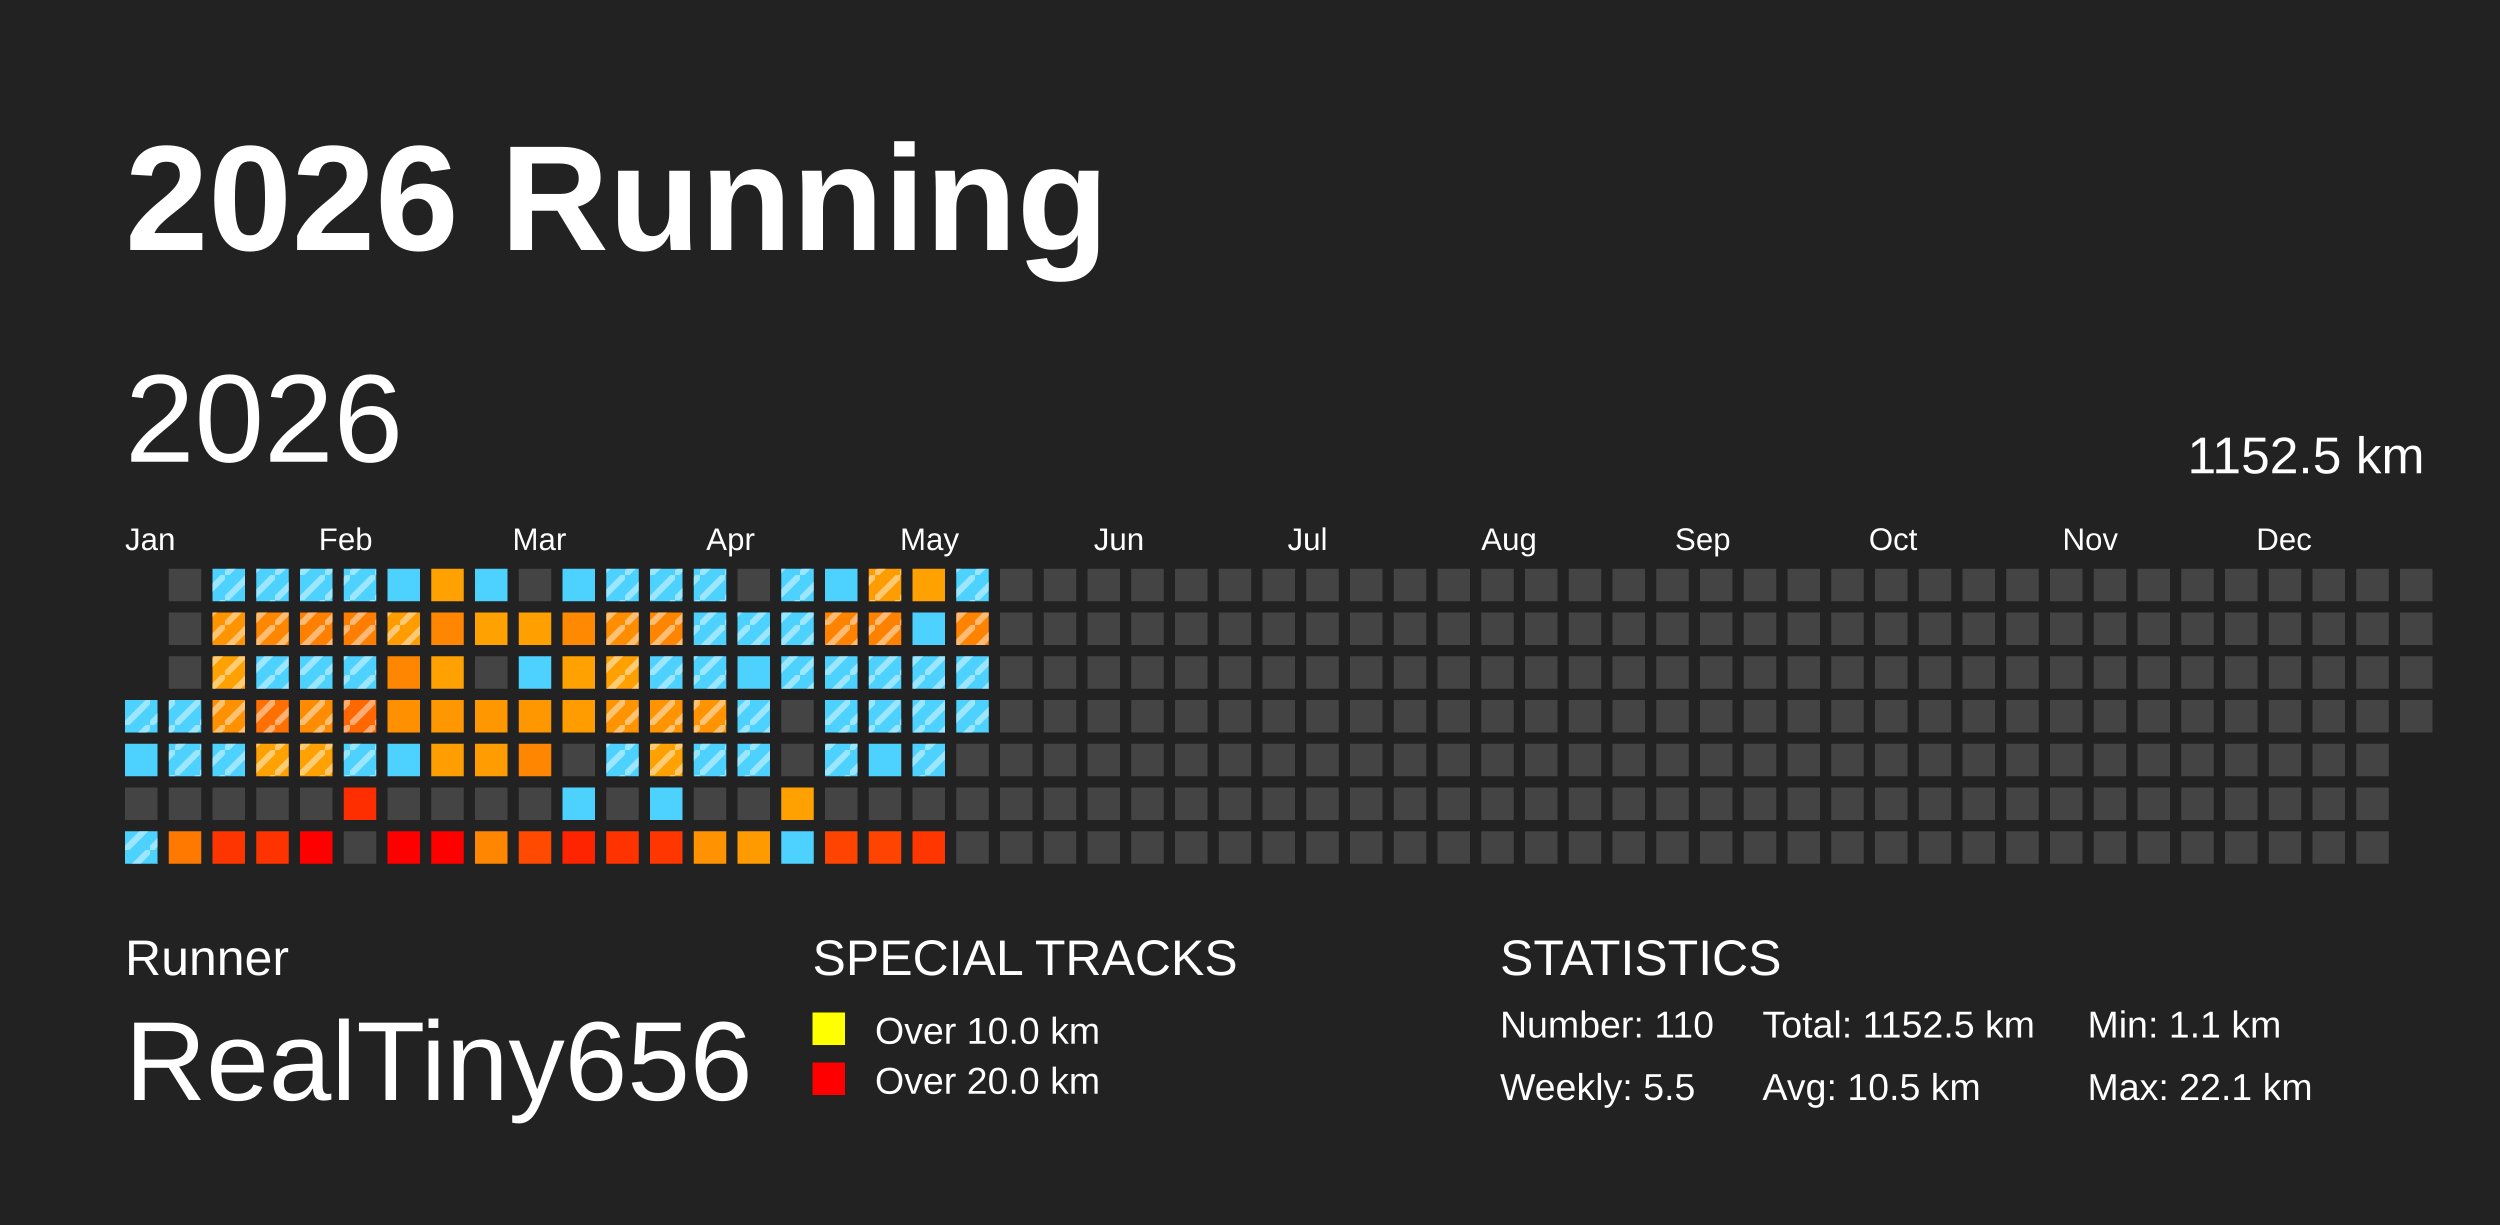
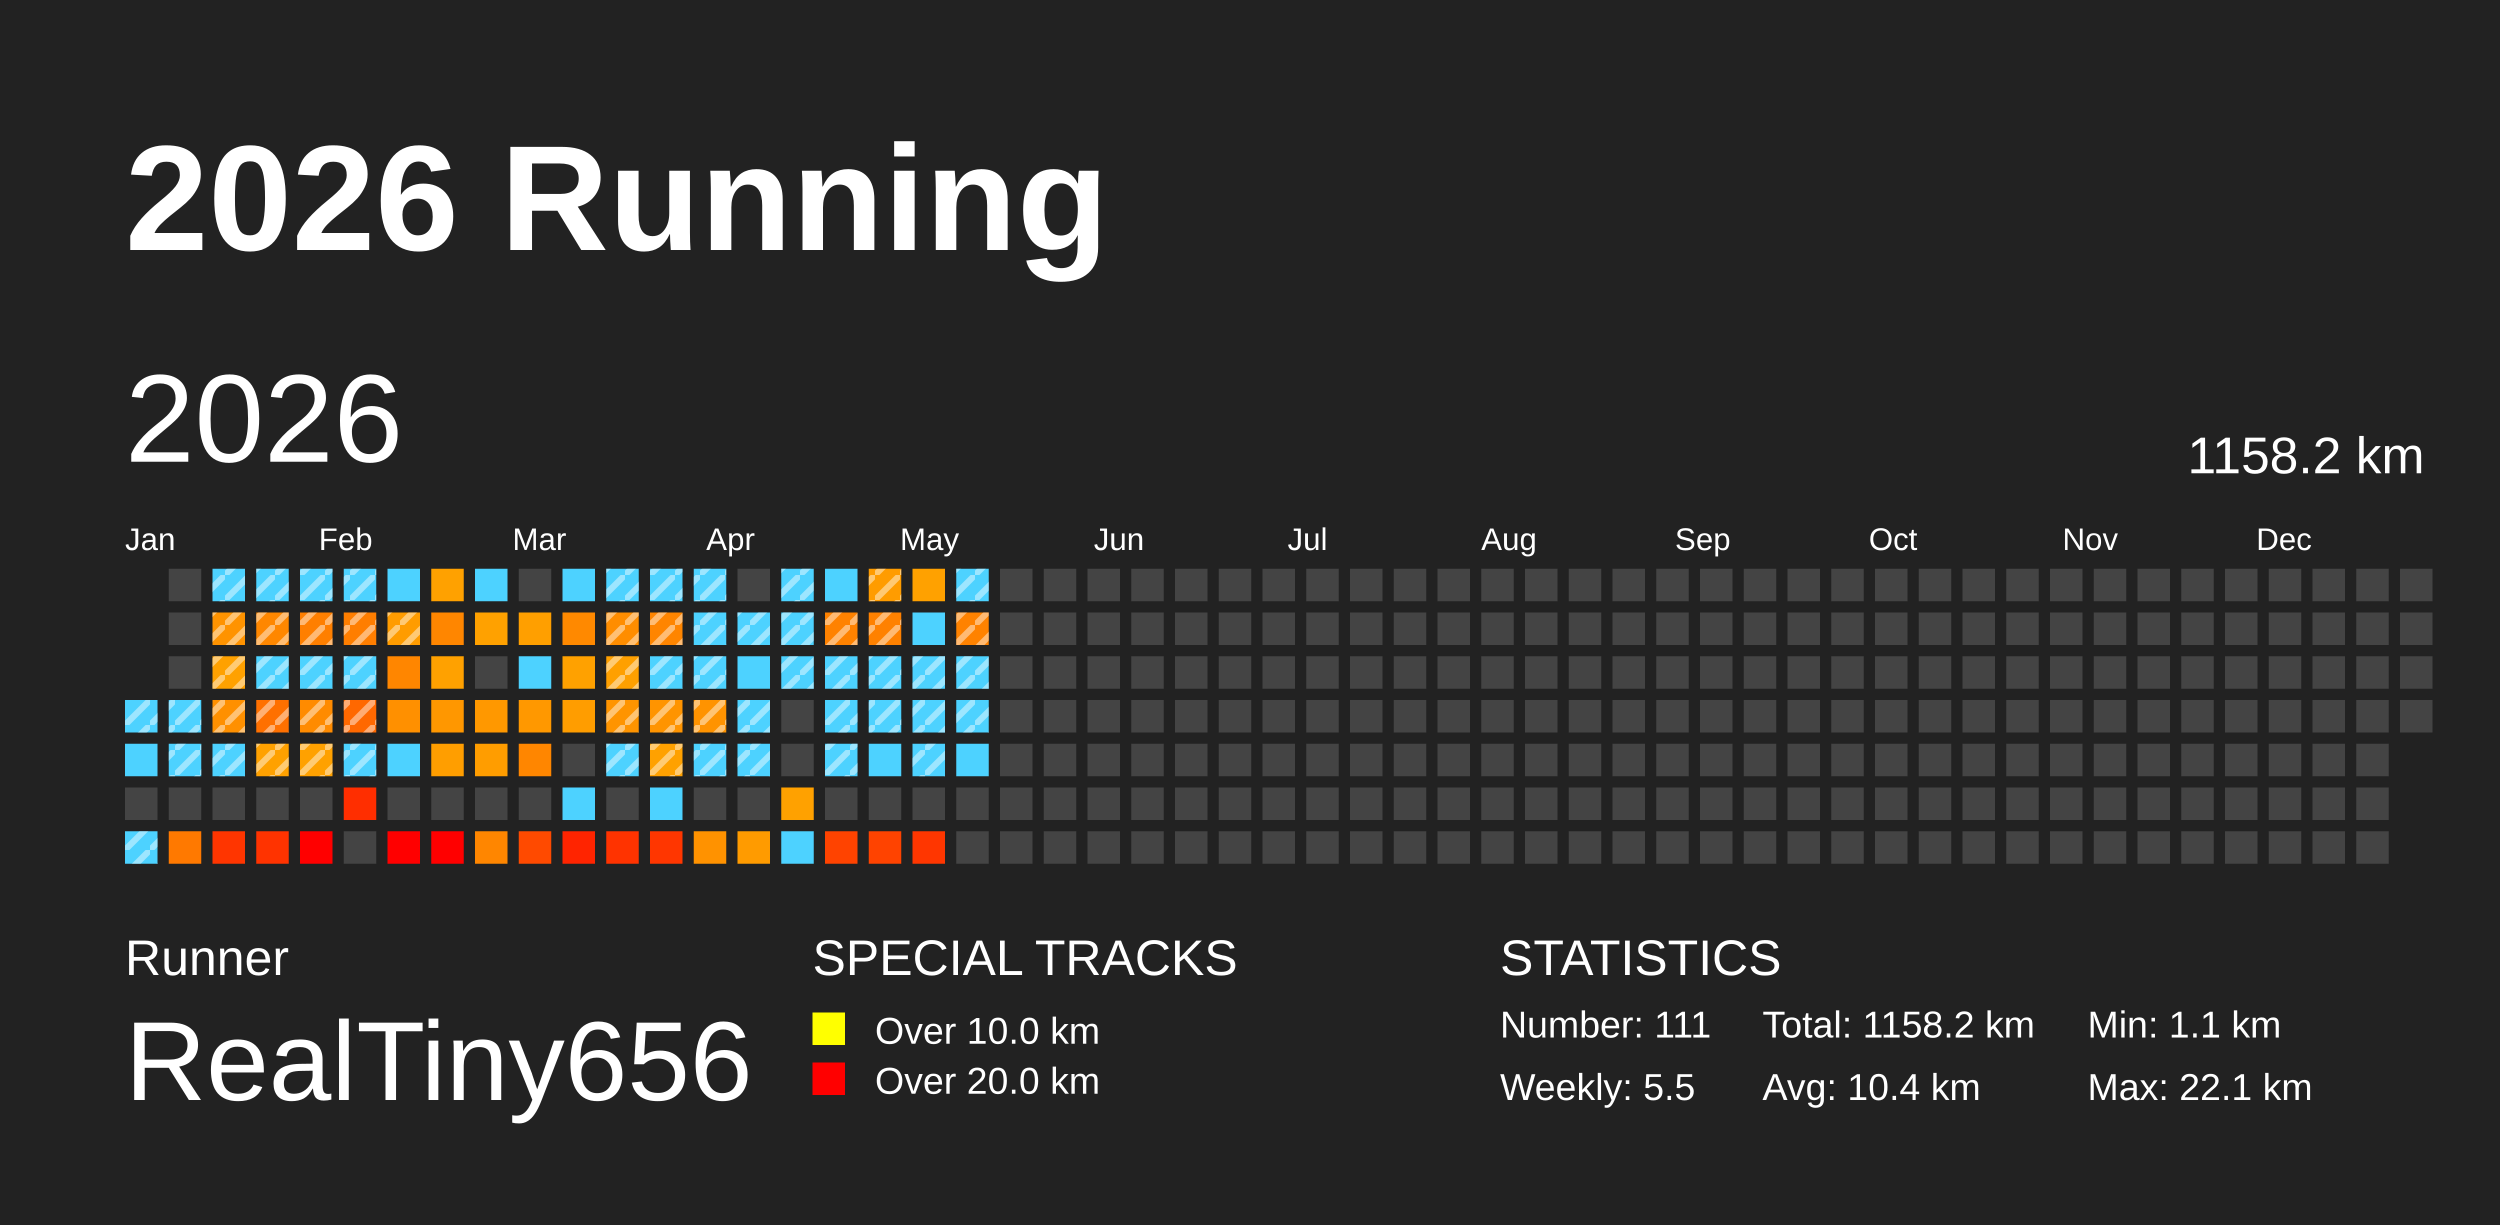
<svg xmlns="http://www.w3.org/2000/svg" baseProfile="full" height="98mm" version="1.1" viewBox="0,0,200,98" width="200mm">
  <defs>
    <pattern height="2" id="indoor-stripe" patternUnits="userSpaceOnUse" width="2">
      <line stroke="white" stroke-opacity="0.45" stroke-width="0.5" x1="0" x2="2" y1="2" y2="0" />
    </pattern>
  </defs>
  <rect fill="#222222" height="98" width="200" x="0" y="0" />
  <text fill="#FFFFFF" style="font-size:12px; font-family:Arial; font-weight:bold;" x="10" y="20">2026 Running</text>
  <text fill="#FFFFFF" style="font-size:4px; font-family:Arial" x="10" y="78">Runner</text>
  <text fill="#FFFFFF" style="font-size:9px; font-family:Arial" x="10" y="88">RealTiny656</text>
  <text fill="#FFFFFF" style="font-size:4px; font-family:Arial" x="65" y="78">SPECIAL TRACKS</text>
  <rect fill="yellow" height="2.6" width="2.6" x="65" y="81" />
  <text fill="#FFFFFF" style="font-size:3px; font-family:Arial" x="70" y="83.5">Over 10.0 km</text>
  <rect fill="red" height="2.6" width="2.6" x="65" y="85" />
  <text fill="#FFFFFF" style="font-size:3px; font-family:Arial" x="70" y="87.5">Over 20.0 km</text>
  <text fill="#FFFFFF" style="font-size:4px; font-family:Arial" x="120" y="78">STATISTICS</text>
-   <text fill="#FFFFFF" style="font-size:3px; font-family:Arial" x="120" y="83">Number: 110</text>
+   <text fill="#FFFFFF" style="font-size:3px; font-family:Arial" x="120" y="83">Number: 111</text>
  <text fill="#FFFFFF" style="font-size:3px; font-family:Arial" x="120" y="88">Weekly: 5.5</text>
-   <text fill="#FFFFFF" style="font-size:3px; font-family:Arial" x="141" y="83">Total: 1152.5 km</text>
-   <text fill="#FFFFFF" style="font-size:3px; font-family:Arial" x="141" y="88">Avg: 10.5 km</text>
+   <text fill="#FFFFFF" style="font-size:3px; font-family:Arial" x="141" y="83">Total: 1158.2 km</text>
+   <text fill="#FFFFFF" style="font-size:3px; font-family:Arial" x="141" y="88">Avg: 10.4 km</text>
  <text fill="#FFFFFF" style="font-size:3px; font-family:Arial" x="167" y="83">Min: 1.1 km</text>
  <text fill="#FFFFFF" style="font-size:3px; font-family:Arial" x="167" y="88">Max: 22.1 km</text>
  <text dominant-baseline="hanging" fill="#FFFFFF" style="font-size:10.0px; font-family:Arial;" x="10" y="30">2026</text>
-   <text dominant-baseline="hanging" fill="#FFFFFF" style="font-size:4.125px; font-family:Arial;" x="175" y="35">1152.5 km</text>
+   <text dominant-baseline="hanging" fill="#FFFFFF" style="font-size:4.125px; font-family:Arial;" x="175" y="35">1158.2 km</text>
  <text fill="#FFFFFF" style="font-size:2.5px; font-family:Arial" x="10.0" y="44">Jan</text>
  <text fill="#FFFFFF" style="font-size:2.5px; font-family:Arial" x="25.5" y="44">Feb</text>
  <text fill="#FFFFFF" style="font-size:2.5px; font-family:Arial" x="41.0" y="44">Mar</text>
  <text fill="#FFFFFF" style="font-size:2.5px; font-family:Arial" x="56.5" y="44">Apr</text>
  <text fill="#FFFFFF" style="font-size:2.5px; font-family:Arial" x="72.0" y="44">May</text>
  <text fill="#FFFFFF" style="font-size:2.5px; font-family:Arial" x="87.5" y="44">Jun</text>
  <text fill="#FFFFFF" style="font-size:2.5px; font-family:Arial" x="103.0" y="44">Jul</text>
  <text fill="#FFFFFF" style="font-size:2.5px; font-family:Arial" x="118.5" y="44">Aug</text>
  <text fill="#FFFFFF" style="font-size:2.5px; font-family:Arial" x="134.0" y="44">Sep</text>
  <text fill="#FFFFFF" style="font-size:2.5px; font-family:Arial" x="149.5" y="44">Oct</text>
  <text fill="#FFFFFF" style="font-size:2.5px; font-family:Arial" x="165.0" y="44">Nov</text>
  <text fill="#FFFFFF" style="font-size:2.5px; font-family:Arial" x="180.5" y="44">Dec</text>
  <rect fill="#4dd2ff" height="2.6" width="2.6" x="10.0" y="56.0" />
  <rect fill="url(#indoor-stripe)" height="2.6" style="pointer-events: none;" width="2.6" x="10.0" y="56.0" />
  <rect fill="#4dd2ff" height="2.6" width="2.6" x="10.0" y="59.5" />
  <rect fill="#444444" height="2.6" width="2.6" x="10.0" y="63.0" />
  <rect fill="#4dd2ff" height="2.6" width="2.6" x="10.0" y="66.5" />
  <rect fill="url(#indoor-stripe)" height="2.6" style="pointer-events: none;" width="2.6" x="10.0" y="66.5" />
  <rect fill="#444444" height="2.6" width="2.6" x="13.5" y="45.5" />
  <rect fill="#444444" height="2.6" width="2.6" x="13.5" y="49.0" />
  <rect fill="#444444" height="2.6" width="2.6" x="13.5" y="52.5" />
  <rect fill="#4dd2ff" height="2.6" width="2.6" x="13.5" y="56.0" />
  <rect fill="url(#indoor-stripe)" height="2.6" style="pointer-events: none;" width="2.6" x="13.5" y="56.0" />
  <rect fill="#4dd2ff" height="2.6" width="2.6" x="13.5" y="59.5" />
  <rect fill="url(#indoor-stripe)" height="2.6" style="pointer-events: none;" width="2.6" x="13.5" y="59.5" />
  <rect fill="#444444" height="2.6" width="2.6" x="13.5" y="63.0" />
  <rect fill="#ff7900" height="2.6" width="2.6" x="13.5" y="66.5" />
  <rect fill="#4dd2ff" height="2.6" width="2.6" x="17.0" y="45.5" />
  <rect fill="url(#indoor-stripe)" height="2.6" style="pointer-events: none;" width="2.6" x="17.0" y="45.5" />
  <rect fill="#ff9300" height="2.6" width="2.6" x="17.0" y="49.0" />
  <rect fill="url(#indoor-stripe)" height="2.6" style="pointer-events: none;" width="2.6" x="17.0" y="49.0" />
  <rect fill="#ffa100" height="2.6" width="2.6" x="17.0" y="52.5" />
  <rect fill="url(#indoor-stripe)" height="2.6" style="pointer-events: none;" width="2.6" x="17.0" y="52.5" />
  <rect fill="#ff9000" height="2.6" width="2.6" x="17.0" y="56.0" />
  <rect fill="url(#indoor-stripe)" height="2.6" style="pointer-events: none;" width="2.6" x="17.0" y="56.0" />
  <rect fill="#4dd2ff" height="2.6" width="2.6" x="17.0" y="59.5" />
  <rect fill="url(#indoor-stripe)" height="2.6" style="pointer-events: none;" width="2.6" x="17.0" y="59.5" />
  <rect fill="#444444" height="2.6" width="2.6" x="17.0" y="63.0" />
  <rect fill="#ff3500" height="2.6" width="2.6" x="17.0" y="66.5" />
  <rect fill="#4dd2ff" height="2.6" width="2.6" x="20.5" y="45.5" />
  <rect fill="url(#indoor-stripe)" height="2.6" style="pointer-events: none;" width="2.6" x="20.5" y="45.5" />
  <rect fill="#ff8700" height="2.6" width="2.6" x="20.5" y="49.0" />
  <rect fill="url(#indoor-stripe)" height="2.6" style="pointer-events: none;" width="2.6" x="20.5" y="49.0" />
  <rect fill="#4dd2ff" height="2.6" width="2.6" x="20.5" y="52.5" />
  <rect fill="url(#indoor-stripe)" height="2.6" style="pointer-events: none;" width="2.6" x="20.5" y="52.5" />
  <rect fill="#ff7000" height="2.6" width="2.6" x="20.5" y="56.0" />
  <rect fill="url(#indoor-stripe)" height="2.6" style="pointer-events: none;" width="2.6" x="20.5" y="56.0" />
  <rect fill="#ffa100" height="2.6" width="2.6" x="20.5" y="59.5" />
  <rect fill="url(#indoor-stripe)" height="2.6" style="pointer-events: none;" width="2.6" x="20.5" y="59.5" />
  <rect fill="#444444" height="2.6" width="2.6" x="20.5" y="63.0" />
  <rect fill="#ff3300" height="2.6" width="2.6" x="20.5" y="66.5" />
  <rect fill="#4dd2ff" height="2.6" width="2.6" x="24.0" y="45.5" />
  <rect fill="url(#indoor-stripe)" height="2.6" style="pointer-events: none;" width="2.6" x="24.0" y="45.5" />
  <rect fill="#ff7f00" height="2.6" width="2.6" x="24.0" y="49.0" />
  <rect fill="url(#indoor-stripe)" height="2.6" style="pointer-events: none;" width="2.6" x="24.0" y="49.0" />
  <rect fill="#4dd2ff" height="2.6" width="2.6" x="24.0" y="52.5" />
  <rect fill="url(#indoor-stripe)" height="2.6" style="pointer-events: none;" width="2.6" x="24.0" y="52.5" />
  <rect fill="#ff8b00" height="2.6" width="2.6" x="24.0" y="56.0" />
  <rect fill="url(#indoor-stripe)" height="2.6" style="pointer-events: none;" width="2.6" x="24.0" y="56.0" />
  <rect fill="#ffa100" height="2.6" width="2.6" x="24.0" y="59.5" />
  <rect fill="url(#indoor-stripe)" height="2.6" style="pointer-events: none;" width="2.6" x="24.0" y="59.5" />
  <rect fill="#444444" height="2.6" width="2.6" x="24.0" y="63.0" />
  <rect fill="red" height="2.6" width="2.6" x="24.0" y="66.5" />
  <rect fill="#4dd2ff" height="2.6" width="2.6" x="27.5" y="45.5" />
  <rect fill="url(#indoor-stripe)" height="2.6" style="pointer-events: none;" width="2.6" x="27.5" y="45.5" />
  <rect fill="#ff7e00" height="2.6" width="2.6" x="27.5" y="49.0" />
  <rect fill="url(#indoor-stripe)" height="2.6" style="pointer-events: none;" width="2.6" x="27.5" y="49.0" />
  <rect fill="#4dd2ff" height="2.6" width="2.6" x="27.5" y="52.5" />
  <rect fill="url(#indoor-stripe)" height="2.6" style="pointer-events: none;" width="2.6" x="27.5" y="52.5" />
  <rect fill="#ff6800" height="2.6" width="2.6" x="27.5" y="56.0" />
  <rect fill="url(#indoor-stripe)" height="2.6" style="pointer-events: none;" width="2.6" x="27.5" y="56.0" />
  <rect fill="#4dd2ff" height="2.6" width="2.6" x="27.5" y="59.5" />
  <rect fill="url(#indoor-stripe)" height="2.6" style="pointer-events: none;" width="2.6" x="27.5" y="59.5" />
  <rect fill="#ff2e00" height="2.6" width="2.6" x="27.5" y="63.0" />
  <rect fill="#444444" height="2.6" width="2.6" x="27.5" y="66.5" />
  <rect fill="#4dd2ff" height="2.6" width="2.6" x="31.0" y="45.5" />
  <rect fill="#ff9c00" height="2.6" width="2.6" x="31.0" y="49.0" />
  <rect fill="url(#indoor-stripe)" height="2.6" style="pointer-events: none;" width="2.6" x="31.0" y="49.0" />
  <rect fill="#ff8600" height="2.6" width="2.6" x="31.0" y="52.5" />
  <rect fill="#ff9000" height="2.6" width="2.6" x="31.0" y="56.0" />
  <rect fill="#4dd2ff" height="2.6" width="2.6" x="31.0" y="59.5" />
  <rect fill="#444444" height="2.6" width="2.6" x="31.0" y="63.0" />
  <rect fill="red" height="2.6" width="2.6" x="31.0" y="66.5" />
  <rect fill="#ffa100" height="2.6" width="2.6" x="34.5" y="45.5" />
  <rect fill="#ff8600" height="2.6" width="2.6" x="34.5" y="49.0" />
  <rect fill="#ffa100" height="2.6" width="2.6" x="34.5" y="52.5" />
  <rect fill="#ff9700" height="2.6" width="2.6" x="34.5" y="56.0" />
  <rect fill="#ff9e00" height="2.6" width="2.6" x="34.5" y="59.5" />
  <rect fill="#444444" height="2.6" width="2.6" x="34.5" y="63.0" />
  <rect fill="red" height="2.6" width="2.6" x="34.5" y="66.5" />
  <rect fill="#4dd2ff" height="2.6" width="2.6" x="38.0" y="45.5" />
  <rect fill="#ffa100" height="2.6" width="2.6" x="38.0" y="49.0" />
  <rect fill="#444444" height="2.6" width="2.6" x="38.0" y="52.5" />
  <rect fill="#ff9800" height="2.6" width="2.6" x="38.0" y="56.0" />
  <rect fill="#ff9d00" height="2.6" width="2.6" x="38.0" y="59.5" />
  <rect fill="#444444" height="2.6" width="2.6" x="38.0" y="63.0" />
  <rect fill="#ff8600" height="2.6" width="2.6" x="38.0" y="66.5" />
  <rect fill="#444444" height="2.6" width="2.6" x="41.5" y="45.5" />
  <rect fill="#ff9f00" height="2.6" width="2.6" x="41.5" y="49.0" />
  <rect fill="#4dd2ff" height="2.6" width="2.6" x="41.5" y="52.5" />
  <rect fill="#ff9800" height="2.6" width="2.6" x="41.5" y="56.0" />
  <rect fill="#ff8600" height="2.6" width="2.6" x="41.5" y="59.5" />
  <rect fill="#444444" height="2.6" width="2.6" x="41.5" y="63.0" />
  <rect fill="#ff4a00" height="2.6" width="2.6" x="41.5" y="66.5" />
  <rect fill="#4dd2ff" height="2.6" width="2.6" x="45.0" y="45.5" />
  <rect fill="#ff8900" height="2.6" width="2.6" x="45.0" y="49.0" />
  <rect fill="#ffa100" height="2.6" width="2.6" x="45.0" y="52.5" />
  <rect fill="#ff9d00" height="2.6" width="2.6" x="45.0" y="56.0" />
  <rect fill="#444444" height="2.6" width="2.6" x="45.0" y="59.5" />
  <rect fill="#4dd2ff" height="2.6" width="2.6" x="45.0" y="63.0" />
  <rect fill="#ff2400" height="2.6" width="2.6" x="45.0" y="66.5" />
  <rect fill="#4dd2ff" height="2.6" width="2.6" x="48.5" y="45.5" />
  <rect fill="url(#indoor-stripe)" height="2.6" style="pointer-events: none;" width="2.6" x="48.5" y="45.5" />
  <rect fill="#ff8d00" height="2.6" width="2.6" x="48.5" y="49.0" />
  <rect fill="url(#indoor-stripe)" height="2.6" style="pointer-events: none;" width="2.6" x="48.5" y="49.0" />
  <rect fill="#ffa000" height="2.6" width="2.6" x="48.5" y="52.5" />
  <rect fill="url(#indoor-stripe)" height="2.6" style="pointer-events: none;" width="2.6" x="48.5" y="52.5" />
  <rect fill="#ff9400" height="2.6" width="2.6" x="48.5" y="56.0" />
  <rect fill="url(#indoor-stripe)" height="2.6" style="pointer-events: none;" width="2.6" x="48.5" y="56.0" />
  <rect fill="#4dd2ff" height="2.6" width="2.6" x="48.5" y="59.5" />
  <rect fill="url(#indoor-stripe)" height="2.6" style="pointer-events: none;" width="2.6" x="48.5" y="59.5" />
  <rect fill="#444444" height="2.6" width="2.6" x="48.5" y="63.0" />
  <rect fill="#ff3300" height="2.6" width="2.6" x="48.5" y="66.5" />
  <rect fill="#4dd2ff" height="2.6" width="2.6" x="52.0" y="45.5" />
  <rect fill="url(#indoor-stripe)" height="2.6" style="pointer-events: none;" width="2.6" x="52.0" y="45.5" />
  <rect fill="#ff8500" height="2.6" width="2.6" x="52.0" y="49.0" />
  <rect fill="url(#indoor-stripe)" height="2.6" style="pointer-events: none;" width="2.6" x="52.0" y="49.0" />
  <rect fill="#4dd2ff" height="2.6" width="2.6" x="52.0" y="52.5" />
  <rect fill="url(#indoor-stripe)" height="2.6" style="pointer-events: none;" width="2.6" x="52.0" y="52.5" />
  <rect fill="#ff9400" height="2.6" width="2.6" x="52.0" y="56.0" />
  <rect fill="url(#indoor-stripe)" height="2.6" style="pointer-events: none;" width="2.6" x="52.0" y="56.0" />
  <rect fill="#ffa100" height="2.6" width="2.6" x="52.0" y="59.5" />
  <rect fill="url(#indoor-stripe)" height="2.6" style="pointer-events: none;" width="2.6" x="52.0" y="59.5" />
  <rect fill="#4dd2ff" height="2.6" width="2.6" x="52.0" y="63.0" />
  <rect fill="#ff3600" height="2.6" width="2.6" x="52.0" y="66.5" />
  <rect fill="#4dd2ff" height="2.6" width="2.6" x="55.5" y="45.5" />
  <rect fill="url(#indoor-stripe)" height="2.6" style="pointer-events: none;" width="2.6" x="55.5" y="45.5" />
  <rect fill="#4dd2ff" height="2.6" width="2.6" x="55.5" y="49.0" />
  <rect fill="url(#indoor-stripe)" height="2.6" style="pointer-events: none;" width="2.6" x="55.5" y="49.0" />
  <rect fill="#4dd2ff" height="2.6" width="2.6" x="55.5" y="52.5" />
  <rect fill="url(#indoor-stripe)" height="2.6" style="pointer-events: none;" width="2.6" x="55.5" y="52.5" />
  <rect fill="#ff9300" height="2.6" width="2.6" x="55.5" y="56.0" />
  <rect fill="url(#indoor-stripe)" height="2.6" style="pointer-events: none;" width="2.6" x="55.5" y="56.0" />
  <rect fill="#4dd2ff" height="2.6" width="2.6" x="55.5" y="59.5" />
  <rect fill="url(#indoor-stripe)" height="2.6" style="pointer-events: none;" width="2.6" x="55.5" y="59.5" />
  <rect fill="#444444" height="2.6" width="2.6" x="55.5" y="63.0" />
  <rect fill="#ff9200" height="2.6" width="2.6" x="55.5" y="66.5" />
  <rect fill="#444444" height="2.6" width="2.6" x="59.0" y="45.5" />
  <rect fill="#4dd2ff" height="2.6" width="2.6" x="59.0" y="49.0" />
  <rect fill="url(#indoor-stripe)" height="2.6" style="pointer-events: none;" width="2.6" x="59.0" y="49.0" />
  <rect fill="#4dd2ff" height="2.6" width="2.6" x="59.0" y="52.5" />
  <rect fill="#4dd2ff" height="2.6" width="2.6" x="59.0" y="56.0" />
  <rect fill="url(#indoor-stripe)" height="2.6" style="pointer-events: none;" width="2.6" x="59.0" y="56.0" />
  <rect fill="#4dd2ff" height="2.6" width="2.6" x="59.0" y="59.5" />
  <rect fill="url(#indoor-stripe)" height="2.6" style="pointer-events: none;" width="2.6" x="59.0" y="59.5" />
  <rect fill="#444444" height="2.6" width="2.6" x="59.0" y="63.0" />
  <rect fill="#ff9b00" height="2.6" width="2.6" x="59.0" y="66.5" />
  <rect fill="#4dd2ff" height="2.6" width="2.6" x="62.5" y="45.5" />
  <rect fill="url(#indoor-stripe)" height="2.6" style="pointer-events: none;" width="2.6" x="62.5" y="45.5" />
  <rect fill="#4dd2ff" height="2.6" width="2.6" x="62.5" y="49.0" />
  <rect fill="url(#indoor-stripe)" height="2.6" style="pointer-events: none;" width="2.6" x="62.5" y="49.0" />
  <rect fill="#4dd2ff" height="2.6" width="2.6" x="62.5" y="52.5" />
  <rect fill="url(#indoor-stripe)" height="2.6" style="pointer-events: none;" width="2.6" x="62.5" y="52.5" />
  <rect fill="#444444" height="2.6" width="2.6" x="62.5" y="56.0" />
  <rect fill="#444444" height="2.6" width="2.6" x="62.5" y="59.5" />
  <rect fill="#ffa100" height="2.6" width="2.6" x="62.5" y="63.0" />
  <rect fill="#4dd2ff" height="2.6" width="2.6" x="62.5" y="66.5" />
  <rect fill="#4dd2ff" height="2.6" width="2.6" x="66.0" y="45.5" />
  <rect fill="#ff8200" height="2.6" width="2.6" x="66.0" y="49.0" />
  <rect fill="url(#indoor-stripe)" height="2.6" style="pointer-events: none;" width="2.6" x="66.0" y="49.0" />
  <rect fill="#4dd2ff" height="2.6" width="2.6" x="66.0" y="52.5" />
  <rect fill="url(#indoor-stripe)" height="2.6" style="pointer-events: none;" width="2.6" x="66.0" y="52.5" />
  <rect fill="#4dd2ff" height="2.6" width="2.6" x="66.0" y="56.0" />
  <rect fill="url(#indoor-stripe)" height="2.6" style="pointer-events: none;" width="2.6" x="66.0" y="56.0" />
  <rect fill="#4dd2ff" height="2.6" width="2.6" x="66.0" y="59.5" />
  <rect fill="url(#indoor-stripe)" height="2.6" style="pointer-events: none;" width="2.6" x="66.0" y="59.5" />
  <rect fill="#444444" height="2.6" width="2.6" x="66.0" y="63.0" />
  <rect fill="#ff4300" height="2.6" width="2.6" x="66.0" y="66.5" />
  <rect fill="#ff9c00" height="2.6" width="2.6" x="69.5" y="45.5" />
  <rect fill="url(#indoor-stripe)" height="2.6" style="pointer-events: none;" width="2.6" x="69.5" y="45.5" />
  <rect fill="#ff8100" height="2.6" width="2.6" x="69.5" y="49.0" />
  <rect fill="url(#indoor-stripe)" height="2.6" style="pointer-events: none;" width="2.6" x="69.5" y="49.0" />
  <rect fill="#4dd2ff" height="2.6" width="2.6" x="69.5" y="52.5" />
  <rect fill="url(#indoor-stripe)" height="2.6" style="pointer-events: none;" width="2.6" x="69.5" y="52.5" />
  <rect fill="#4dd2ff" height="2.6" width="2.6" x="69.5" y="56.0" />
  <rect fill="url(#indoor-stripe)" height="2.6" style="pointer-events: none;" width="2.6" x="69.5" y="56.0" />
  <rect fill="#4dd2ff" height="2.6" width="2.6" x="69.5" y="59.5" />
  <rect fill="#444444" height="2.6" width="2.6" x="69.5" y="63.0" />
  <rect fill="#ff4300" height="2.6" width="2.6" x="69.5" y="66.5" />
  <rect fill="#ffa100" height="2.6" width="2.6" x="73.0" y="45.5" />
  <rect fill="#4dd2ff" height="2.6" width="2.6" x="73.0" y="49.0" />
  <rect fill="#4dd2ff" height="2.6" width="2.6" x="73.0" y="52.5" />
  <rect fill="url(#indoor-stripe)" height="2.6" style="pointer-events: none;" width="2.6" x="73.0" y="52.5" />
  <rect fill="#4dd2ff" height="2.6" width="2.6" x="73.0" y="56.0" />
  <rect fill="url(#indoor-stripe)" height="2.6" style="pointer-events: none;" width="2.6" x="73.0" y="56.0" />
  <rect fill="#4dd2ff" height="2.6" width="2.6" x="73.0" y="59.5" />
  <rect fill="url(#indoor-stripe)" height="2.6" style="pointer-events: none;" width="2.6" x="73.0" y="59.5" />
  <rect fill="#444444" height="2.6" width="2.6" x="73.0" y="63.0" />
  <rect fill="#ff3600" height="2.6" width="2.6" x="73.0" y="66.5" />
  <rect fill="#4dd2ff" height="2.6" width="2.6" x="76.5" y="45.5" />
  <rect fill="url(#indoor-stripe)" height="2.6" style="pointer-events: none;" width="2.6" x="76.5" y="45.5" />
  <rect fill="#ff8200" height="2.6" width="2.6" x="76.5" y="49.0" />
  <rect fill="url(#indoor-stripe)" height="2.6" style="pointer-events: none;" width="2.6" x="76.5" y="49.0" />
  <rect fill="#4dd2ff" height="2.6" width="2.6" x="76.5" y="52.5" />
  <rect fill="url(#indoor-stripe)" height="2.6" style="pointer-events: none;" width="2.6" x="76.5" y="52.5" />
  <rect fill="#4dd2ff" height="2.6" width="2.6" x="76.5" y="56.0" />
  <rect fill="url(#indoor-stripe)" height="2.6" style="pointer-events: none;" width="2.6" x="76.5" y="56.0" />
-   <rect fill="#444444" height="2.6" width="2.6" x="76.5" y="59.5" />
+   <rect fill="#4dd2ff" height="2.6" width="2.6" x="76.5" y="59.5" />
  <rect fill="#444444" height="2.6" width="2.6" x="76.5" y="63.0" />
  <rect fill="#444444" height="2.6" width="2.6" x="76.5" y="66.5" />
  <rect fill="#444444" height="2.6" width="2.6" x="80.0" y="45.5" />
  <rect fill="#444444" height="2.6" width="2.6" x="80.0" y="49.0" />
  <rect fill="#444444" height="2.6" width="2.6" x="80.0" y="52.5" />
  <rect fill="#444444" height="2.6" width="2.6" x="80.0" y="56.0" />
  <rect fill="#444444" height="2.6" width="2.6" x="80.0" y="59.5" />
  <rect fill="#444444" height="2.6" width="2.6" x="80.0" y="63.0" />
  <rect fill="#444444" height="2.6" width="2.6" x="80.0" y="66.5" />
  <rect fill="#444444" height="2.6" width="2.6" x="83.5" y="45.5" />
  <rect fill="#444444" height="2.6" width="2.6" x="83.5" y="49.0" />
  <rect fill="#444444" height="2.6" width="2.6" x="83.5" y="52.5" />
  <rect fill="#444444" height="2.6" width="2.6" x="83.5" y="56.0" />
  <rect fill="#444444" height="2.6" width="2.6" x="83.5" y="59.5" />
  <rect fill="#444444" height="2.6" width="2.6" x="83.5" y="63.0" />
  <rect fill="#444444" height="2.6" width="2.6" x="83.5" y="66.5" />
  <rect fill="#444444" height="2.6" width="2.6" x="87.0" y="45.5" />
  <rect fill="#444444" height="2.6" width="2.6" x="87.0" y="49.0" />
  <rect fill="#444444" height="2.6" width="2.6" x="87.0" y="52.5" />
  <rect fill="#444444" height="2.6" width="2.6" x="87.0" y="56.0" />
  <rect fill="#444444" height="2.6" width="2.6" x="87.0" y="59.5" />
  <rect fill="#444444" height="2.6" width="2.6" x="87.0" y="63.0" />
  <rect fill="#444444" height="2.6" width="2.6" x="87.0" y="66.5" />
  <rect fill="#444444" height="2.6" width="2.6" x="90.5" y="45.5" />
  <rect fill="#444444" height="2.6" width="2.6" x="90.5" y="49.0" />
  <rect fill="#444444" height="2.6" width="2.6" x="90.5" y="52.5" />
  <rect fill="#444444" height="2.6" width="2.6" x="90.5" y="56.0" />
  <rect fill="#444444" height="2.6" width="2.6" x="90.5" y="59.5" />
  <rect fill="#444444" height="2.6" width="2.6" x="90.5" y="63.0" />
  <rect fill="#444444" height="2.6" width="2.6" x="90.5" y="66.5" />
  <rect fill="#444444" height="2.6" width="2.6" x="94.0" y="45.5" />
  <rect fill="#444444" height="2.6" width="2.6" x="94.0" y="49.0" />
  <rect fill="#444444" height="2.6" width="2.6" x="94.0" y="52.5" />
  <rect fill="#444444" height="2.6" width="2.6" x="94.0" y="56.0" />
  <rect fill="#444444" height="2.6" width="2.6" x="94.0" y="59.5" />
  <rect fill="#444444" height="2.6" width="2.6" x="94.0" y="63.0" />
  <rect fill="#444444" height="2.6" width="2.6" x="94.0" y="66.5" />
  <rect fill="#444444" height="2.6" width="2.6" x="97.5" y="45.5" />
  <rect fill="#444444" height="2.6" width="2.6" x="97.5" y="49.0" />
  <rect fill="#444444" height="2.6" width="2.6" x="97.5" y="52.5" />
  <rect fill="#444444" height="2.6" width="2.6" x="97.5" y="56.0" />
  <rect fill="#444444" height="2.6" width="2.6" x="97.5" y="59.5" />
  <rect fill="#444444" height="2.6" width="2.6" x="97.5" y="63.0" />
  <rect fill="#444444" height="2.6" width="2.6" x="97.5" y="66.5" />
  <rect fill="#444444" height="2.6" width="2.6" x="101.0" y="45.5" />
  <rect fill="#444444" height="2.6" width="2.6" x="101.0" y="49.0" />
  <rect fill="#444444" height="2.6" width="2.6" x="101.0" y="52.5" />
  <rect fill="#444444" height="2.6" width="2.6" x="101.0" y="56.0" />
  <rect fill="#444444" height="2.6" width="2.6" x="101.0" y="59.5" />
  <rect fill="#444444" height="2.6" width="2.6" x="101.0" y="63.0" />
  <rect fill="#444444" height="2.6" width="2.6" x="101.0" y="66.5" />
  <rect fill="#444444" height="2.6" width="2.6" x="104.5" y="45.5" />
  <rect fill="#444444" height="2.6" width="2.6" x="104.5" y="49.0" />
  <rect fill="#444444" height="2.6" width="2.6" x="104.5" y="52.5" />
  <rect fill="#444444" height="2.6" width="2.6" x="104.5" y="56.0" />
  <rect fill="#444444" height="2.6" width="2.6" x="104.5" y="59.5" />
  <rect fill="#444444" height="2.6" width="2.6" x="104.5" y="63.0" />
  <rect fill="#444444" height="2.6" width="2.6" x="104.5" y="66.5" />
  <rect fill="#444444" height="2.6" width="2.6" x="108.0" y="45.5" />
  <rect fill="#444444" height="2.6" width="2.6" x="108.0" y="49.0" />
  <rect fill="#444444" height="2.6" width="2.6" x="108.0" y="52.5" />
  <rect fill="#444444" height="2.6" width="2.6" x="108.0" y="56.0" />
  <rect fill="#444444" height="2.6" width="2.6" x="108.0" y="59.5" />
  <rect fill="#444444" height="2.6" width="2.6" x="108.0" y="63.0" />
  <rect fill="#444444" height="2.6" width="2.6" x="108.0" y="66.5" />
  <rect fill="#444444" height="2.6" width="2.6" x="111.5" y="45.5" />
  <rect fill="#444444" height="2.6" width="2.6" x="111.5" y="49.0" />
  <rect fill="#444444" height="2.6" width="2.6" x="111.5" y="52.5" />
  <rect fill="#444444" height="2.6" width="2.6" x="111.5" y="56.0" />
  <rect fill="#444444" height="2.6" width="2.6" x="111.5" y="59.5" />
  <rect fill="#444444" height="2.6" width="2.6" x="111.5" y="63.0" />
  <rect fill="#444444" height="2.6" width="2.6" x="111.5" y="66.5" />
  <rect fill="#444444" height="2.6" width="2.6" x="115.0" y="45.5" />
  <rect fill="#444444" height="2.6" width="2.6" x="115.0" y="49.0" />
  <rect fill="#444444" height="2.6" width="2.6" x="115.0" y="52.5" />
  <rect fill="#444444" height="2.6" width="2.6" x="115.0" y="56.0" />
  <rect fill="#444444" height="2.6" width="2.6" x="115.0" y="59.5" />
  <rect fill="#444444" height="2.6" width="2.6" x="115.0" y="63.0" />
  <rect fill="#444444" height="2.6" width="2.6" x="115.0" y="66.5" />
  <rect fill="#444444" height="2.6" width="2.6" x="118.5" y="45.5" />
  <rect fill="#444444" height="2.6" width="2.6" x="118.5" y="49.0" />
  <rect fill="#444444" height="2.6" width="2.6" x="118.5" y="52.5" />
  <rect fill="#444444" height="2.6" width="2.6" x="118.5" y="56.0" />
  <rect fill="#444444" height="2.6" width="2.6" x="118.5" y="59.5" />
  <rect fill="#444444" height="2.6" width="2.6" x="118.5" y="63.0" />
  <rect fill="#444444" height="2.6" width="2.6" x="118.5" y="66.5" />
  <rect fill="#444444" height="2.6" width="2.6" x="122.0" y="45.5" />
  <rect fill="#444444" height="2.6" width="2.6" x="122.0" y="49.0" />
  <rect fill="#444444" height="2.6" width="2.6" x="122.0" y="52.5" />
  <rect fill="#444444" height="2.6" width="2.6" x="122.0" y="56.0" />
  <rect fill="#444444" height="2.6" width="2.6" x="122.0" y="59.5" />
  <rect fill="#444444" height="2.6" width="2.6" x="122.0" y="63.0" />
  <rect fill="#444444" height="2.6" width="2.6" x="122.0" y="66.5" />
  <rect fill="#444444" height="2.6" width="2.6" x="125.5" y="45.5" />
  <rect fill="#444444" height="2.6" width="2.6" x="125.5" y="49.0" />
  <rect fill="#444444" height="2.6" width="2.6" x="125.5" y="52.5" />
  <rect fill="#444444" height="2.6" width="2.6" x="125.5" y="56.0" />
  <rect fill="#444444" height="2.6" width="2.6" x="125.5" y="59.5" />
  <rect fill="#444444" height="2.6" width="2.6" x="125.5" y="63.0" />
  <rect fill="#444444" height="2.6" width="2.6" x="125.5" y="66.5" />
  <rect fill="#444444" height="2.6" width="2.6" x="129.0" y="45.5" />
  <rect fill="#444444" height="2.6" width="2.6" x="129.0" y="49.0" />
  <rect fill="#444444" height="2.6" width="2.6" x="129.0" y="52.5" />
  <rect fill="#444444" height="2.6" width="2.6" x="129.0" y="56.0" />
  <rect fill="#444444" height="2.6" width="2.6" x="129.0" y="59.5" />
  <rect fill="#444444" height="2.6" width="2.6" x="129.0" y="63.0" />
  <rect fill="#444444" height="2.6" width="2.6" x="129.0" y="66.5" />
  <rect fill="#444444" height="2.6" width="2.6" x="132.5" y="45.5" />
  <rect fill="#444444" height="2.6" width="2.6" x="132.5" y="49.0" />
  <rect fill="#444444" height="2.6" width="2.6" x="132.5" y="52.5" />
  <rect fill="#444444" height="2.6" width="2.6" x="132.5" y="56.0" />
  <rect fill="#444444" height="2.6" width="2.6" x="132.5" y="59.5" />
  <rect fill="#444444" height="2.6" width="2.6" x="132.5" y="63.0" />
  <rect fill="#444444" height="2.6" width="2.6" x="132.5" y="66.5" />
  <rect fill="#444444" height="2.6" width="2.6" x="136.0" y="45.5" />
  <rect fill="#444444" height="2.6" width="2.6" x="136.0" y="49.0" />
  <rect fill="#444444" height="2.6" width="2.6" x="136.0" y="52.5" />
  <rect fill="#444444" height="2.6" width="2.6" x="136.0" y="56.0" />
  <rect fill="#444444" height="2.6" width="2.6" x="136.0" y="59.5" />
  <rect fill="#444444" height="2.6" width="2.6" x="136.0" y="63.0" />
  <rect fill="#444444" height="2.6" width="2.6" x="136.0" y="66.5" />
  <rect fill="#444444" height="2.6" width="2.6" x="139.5" y="45.5" />
  <rect fill="#444444" height="2.6" width="2.6" x="139.5" y="49.0" />
  <rect fill="#444444" height="2.6" width="2.6" x="139.5" y="52.5" />
  <rect fill="#444444" height="2.6" width="2.6" x="139.5" y="56.0" />
  <rect fill="#444444" height="2.6" width="2.6" x="139.5" y="59.5" />
  <rect fill="#444444" height="2.6" width="2.6" x="139.5" y="63.0" />
  <rect fill="#444444" height="2.6" width="2.6" x="139.5" y="66.5" />
  <rect fill="#444444" height="2.6" width="2.6" x="143.0" y="45.5" />
  <rect fill="#444444" height="2.6" width="2.6" x="143.0" y="49.0" />
  <rect fill="#444444" height="2.6" width="2.6" x="143.0" y="52.5" />
  <rect fill="#444444" height="2.6" width="2.6" x="143.0" y="56.0" />
  <rect fill="#444444" height="2.6" width="2.6" x="143.0" y="59.5" />
  <rect fill="#444444" height="2.6" width="2.6" x="143.0" y="63.0" />
  <rect fill="#444444" height="2.6" width="2.6" x="143.0" y="66.5" />
  <rect fill="#444444" height="2.6" width="2.6" x="146.5" y="45.5" />
  <rect fill="#444444" height="2.6" width="2.6" x="146.5" y="49.0" />
  <rect fill="#444444" height="2.6" width="2.6" x="146.5" y="52.5" />
  <rect fill="#444444" height="2.6" width="2.6" x="146.5" y="56.0" />
  <rect fill="#444444" height="2.6" width="2.6" x="146.5" y="59.5" />
  <rect fill="#444444" height="2.6" width="2.6" x="146.5" y="63.0" />
  <rect fill="#444444" height="2.6" width="2.6" x="146.5" y="66.5" />
  <rect fill="#444444" height="2.6" width="2.6" x="150.0" y="45.5" />
  <rect fill="#444444" height="2.6" width="2.6" x="150.0" y="49.0" />
  <rect fill="#444444" height="2.6" width="2.6" x="150.0" y="52.5" />
  <rect fill="#444444" height="2.6" width="2.6" x="150.0" y="56.0" />
  <rect fill="#444444" height="2.6" width="2.6" x="150.0" y="59.5" />
  <rect fill="#444444" height="2.6" width="2.6" x="150.0" y="63.0" />
  <rect fill="#444444" height="2.6" width="2.6" x="150.0" y="66.5" />
  <rect fill="#444444" height="2.6" width="2.6" x="153.5" y="45.5" />
  <rect fill="#444444" height="2.6" width="2.6" x="153.5" y="49.0" />
  <rect fill="#444444" height="2.6" width="2.6" x="153.5" y="52.5" />
  <rect fill="#444444" height="2.6" width="2.6" x="153.5" y="56.0" />
  <rect fill="#444444" height="2.6" width="2.6" x="153.5" y="59.5" />
  <rect fill="#444444" height="2.6" width="2.6" x="153.5" y="63.0" />
  <rect fill="#444444" height="2.6" width="2.6" x="153.5" y="66.5" />
  <rect fill="#444444" height="2.6" width="2.6" x="157.0" y="45.5" />
  <rect fill="#444444" height="2.6" width="2.6" x="157.0" y="49.0" />
  <rect fill="#444444" height="2.6" width="2.6" x="157.0" y="52.5" />
  <rect fill="#444444" height="2.6" width="2.6" x="157.0" y="56.0" />
  <rect fill="#444444" height="2.6" width="2.6" x="157.0" y="59.5" />
  <rect fill="#444444" height="2.6" width="2.6" x="157.0" y="63.0" />
  <rect fill="#444444" height="2.6" width="2.6" x="157.0" y="66.5" />
  <rect fill="#444444" height="2.6" width="2.6" x="160.5" y="45.5" />
  <rect fill="#444444" height="2.6" width="2.6" x="160.5" y="49.0" />
  <rect fill="#444444" height="2.6" width="2.6" x="160.5" y="52.5" />
  <rect fill="#444444" height="2.6" width="2.6" x="160.5" y="56.0" />
  <rect fill="#444444" height="2.6" width="2.6" x="160.5" y="59.5" />
  <rect fill="#444444" height="2.6" width="2.6" x="160.5" y="63.0" />
  <rect fill="#444444" height="2.6" width="2.6" x="160.5" y="66.5" />
  <rect fill="#444444" height="2.6" width="2.6" x="164.0" y="45.5" />
  <rect fill="#444444" height="2.6" width="2.6" x="164.0" y="49.0" />
  <rect fill="#444444" height="2.6" width="2.6" x="164.0" y="52.5" />
  <rect fill="#444444" height="2.6" width="2.6" x="164.0" y="56.0" />
  <rect fill="#444444" height="2.6" width="2.6" x="164.0" y="59.5" />
  <rect fill="#444444" height="2.6" width="2.6" x="164.0" y="63.0" />
  <rect fill="#444444" height="2.6" width="2.6" x="164.0" y="66.5" />
  <rect fill="#444444" height="2.6" width="2.6" x="167.5" y="45.5" />
  <rect fill="#444444" height="2.6" width="2.6" x="167.5" y="49.0" />
  <rect fill="#444444" height="2.6" width="2.6" x="167.5" y="52.5" />
  <rect fill="#444444" height="2.6" width="2.6" x="167.5" y="56.0" />
  <rect fill="#444444" height="2.6" width="2.6" x="167.5" y="59.5" />
  <rect fill="#444444" height="2.6" width="2.6" x="167.5" y="63.0" />
  <rect fill="#444444" height="2.6" width="2.6" x="167.5" y="66.5" />
  <rect fill="#444444" height="2.6" width="2.6" x="171.0" y="45.5" />
  <rect fill="#444444" height="2.6" width="2.6" x="171.0" y="49.0" />
  <rect fill="#444444" height="2.6" width="2.6" x="171.0" y="52.5" />
  <rect fill="#444444" height="2.6" width="2.6" x="171.0" y="56.0" />
  <rect fill="#444444" height="2.6" width="2.6" x="171.0" y="59.5" />
  <rect fill="#444444" height="2.6" width="2.6" x="171.0" y="63.0" />
  <rect fill="#444444" height="2.6" width="2.6" x="171.0" y="66.5" />
  <rect fill="#444444" height="2.6" width="2.6" x="174.5" y="45.5" />
  <rect fill="#444444" height="2.6" width="2.6" x="174.5" y="49.0" />
  <rect fill="#444444" height="2.6" width="2.6" x="174.5" y="52.5" />
  <rect fill="#444444" height="2.6" width="2.6" x="174.5" y="56.0" />
  <rect fill="#444444" height="2.6" width="2.6" x="174.5" y="59.5" />
  <rect fill="#444444" height="2.6" width="2.6" x="174.5" y="63.0" />
  <rect fill="#444444" height="2.6" width="2.6" x="174.5" y="66.5" />
  <rect fill="#444444" height="2.6" width="2.6" x="178.0" y="45.5" />
  <rect fill="#444444" height="2.6" width="2.6" x="178.0" y="49.0" />
  <rect fill="#444444" height="2.6" width="2.6" x="178.0" y="52.5" />
  <rect fill="#444444" height="2.6" width="2.6" x="178.0" y="56.0" />
  <rect fill="#444444" height="2.6" width="2.6" x="178.0" y="59.5" />
  <rect fill="#444444" height="2.6" width="2.6" x="178.0" y="63.0" />
  <rect fill="#444444" height="2.6" width="2.6" x="178.0" y="66.5" />
  <rect fill="#444444" height="2.6" width="2.6" x="181.5" y="45.5" />
  <rect fill="#444444" height="2.6" width="2.6" x="181.5" y="49.0" />
  <rect fill="#444444" height="2.6" width="2.6" x="181.5" y="52.5" />
  <rect fill="#444444" height="2.6" width="2.6" x="181.5" y="56.0" />
  <rect fill="#444444" height="2.6" width="2.6" x="181.5" y="59.5" />
  <rect fill="#444444" height="2.6" width="2.6" x="181.5" y="63.0" />
  <rect fill="#444444" height="2.6" width="2.6" x="181.5" y="66.5" />
  <rect fill="#444444" height="2.6" width="2.6" x="185.0" y="45.5" />
  <rect fill="#444444" height="2.6" width="2.6" x="185.0" y="49.0" />
  <rect fill="#444444" height="2.6" width="2.6" x="185.0" y="52.5" />
  <rect fill="#444444" height="2.6" width="2.6" x="185.0" y="56.0" />
  <rect fill="#444444" height="2.6" width="2.6" x="185.0" y="59.5" />
  <rect fill="#444444" height="2.6" width="2.6" x="185.0" y="63.0" />
  <rect fill="#444444" height="2.6" width="2.6" x="185.0" y="66.5" />
  <rect fill="#444444" height="2.6" width="2.6" x="188.5" y="45.5" />
  <rect fill="#444444" height="2.6" width="2.6" x="188.5" y="49.0" />
  <rect fill="#444444" height="2.6" width="2.6" x="188.5" y="52.5" />
  <rect fill="#444444" height="2.6" width="2.6" x="188.5" y="56.0" />
  <rect fill="#444444" height="2.6" width="2.6" x="188.5" y="59.5" />
  <rect fill="#444444" height="2.6" width="2.6" x="188.5" y="63.0" />
  <rect fill="#444444" height="2.6" width="2.6" x="188.5" y="66.5" />
  <rect fill="#444444" height="2.6" width="2.6" x="192.0" y="45.5" />
  <rect fill="#444444" height="2.6" width="2.6" x="192.0" y="49.0" />
  <rect fill="#444444" height="2.6" width="2.6" x="192.0" y="52.5" />
  <rect fill="#444444" height="2.6" width="2.6" x="192.0" y="56.0" />
</svg>
